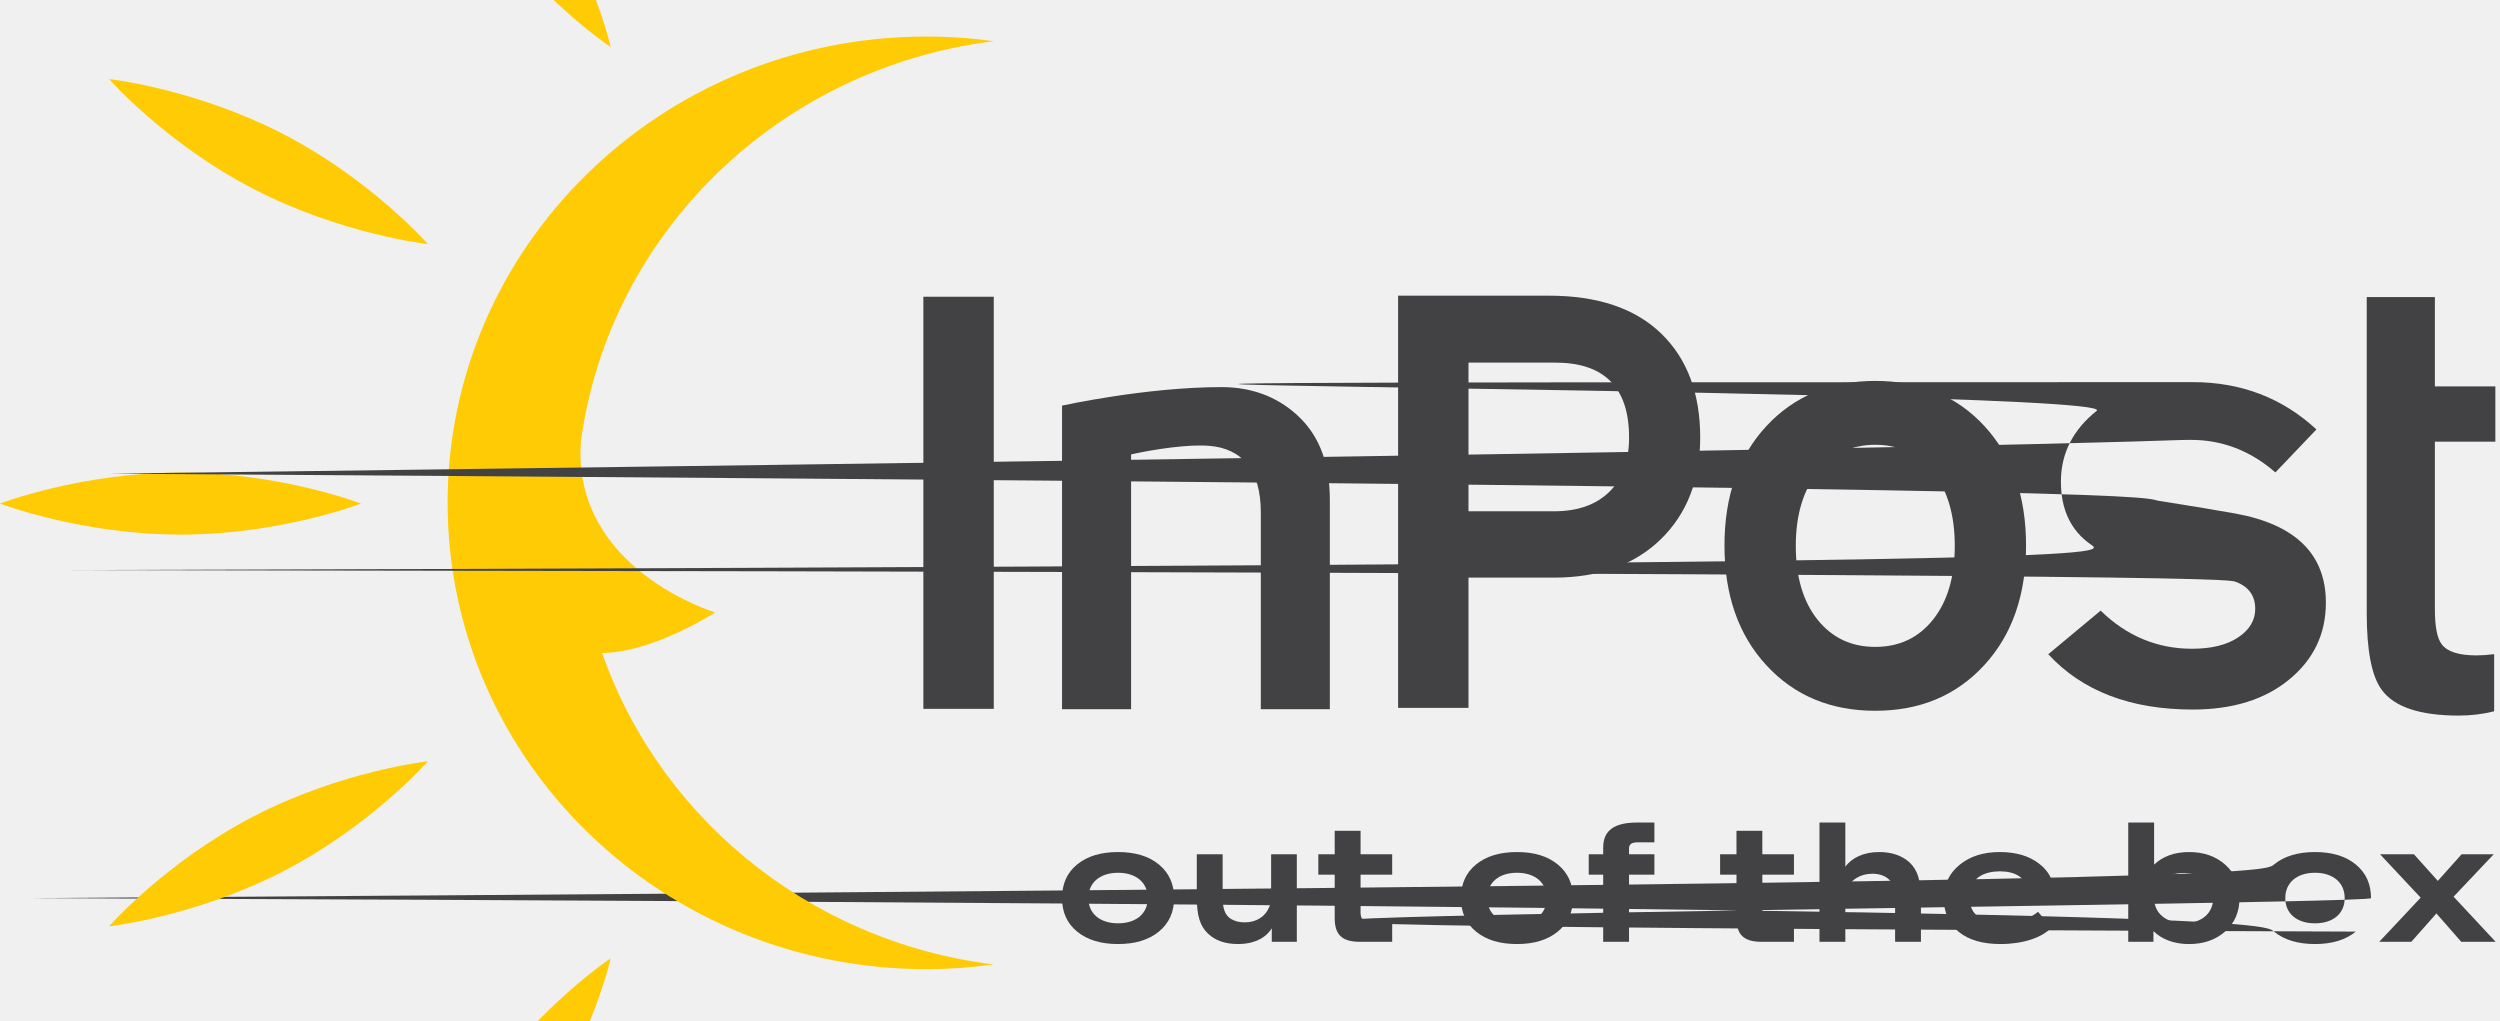
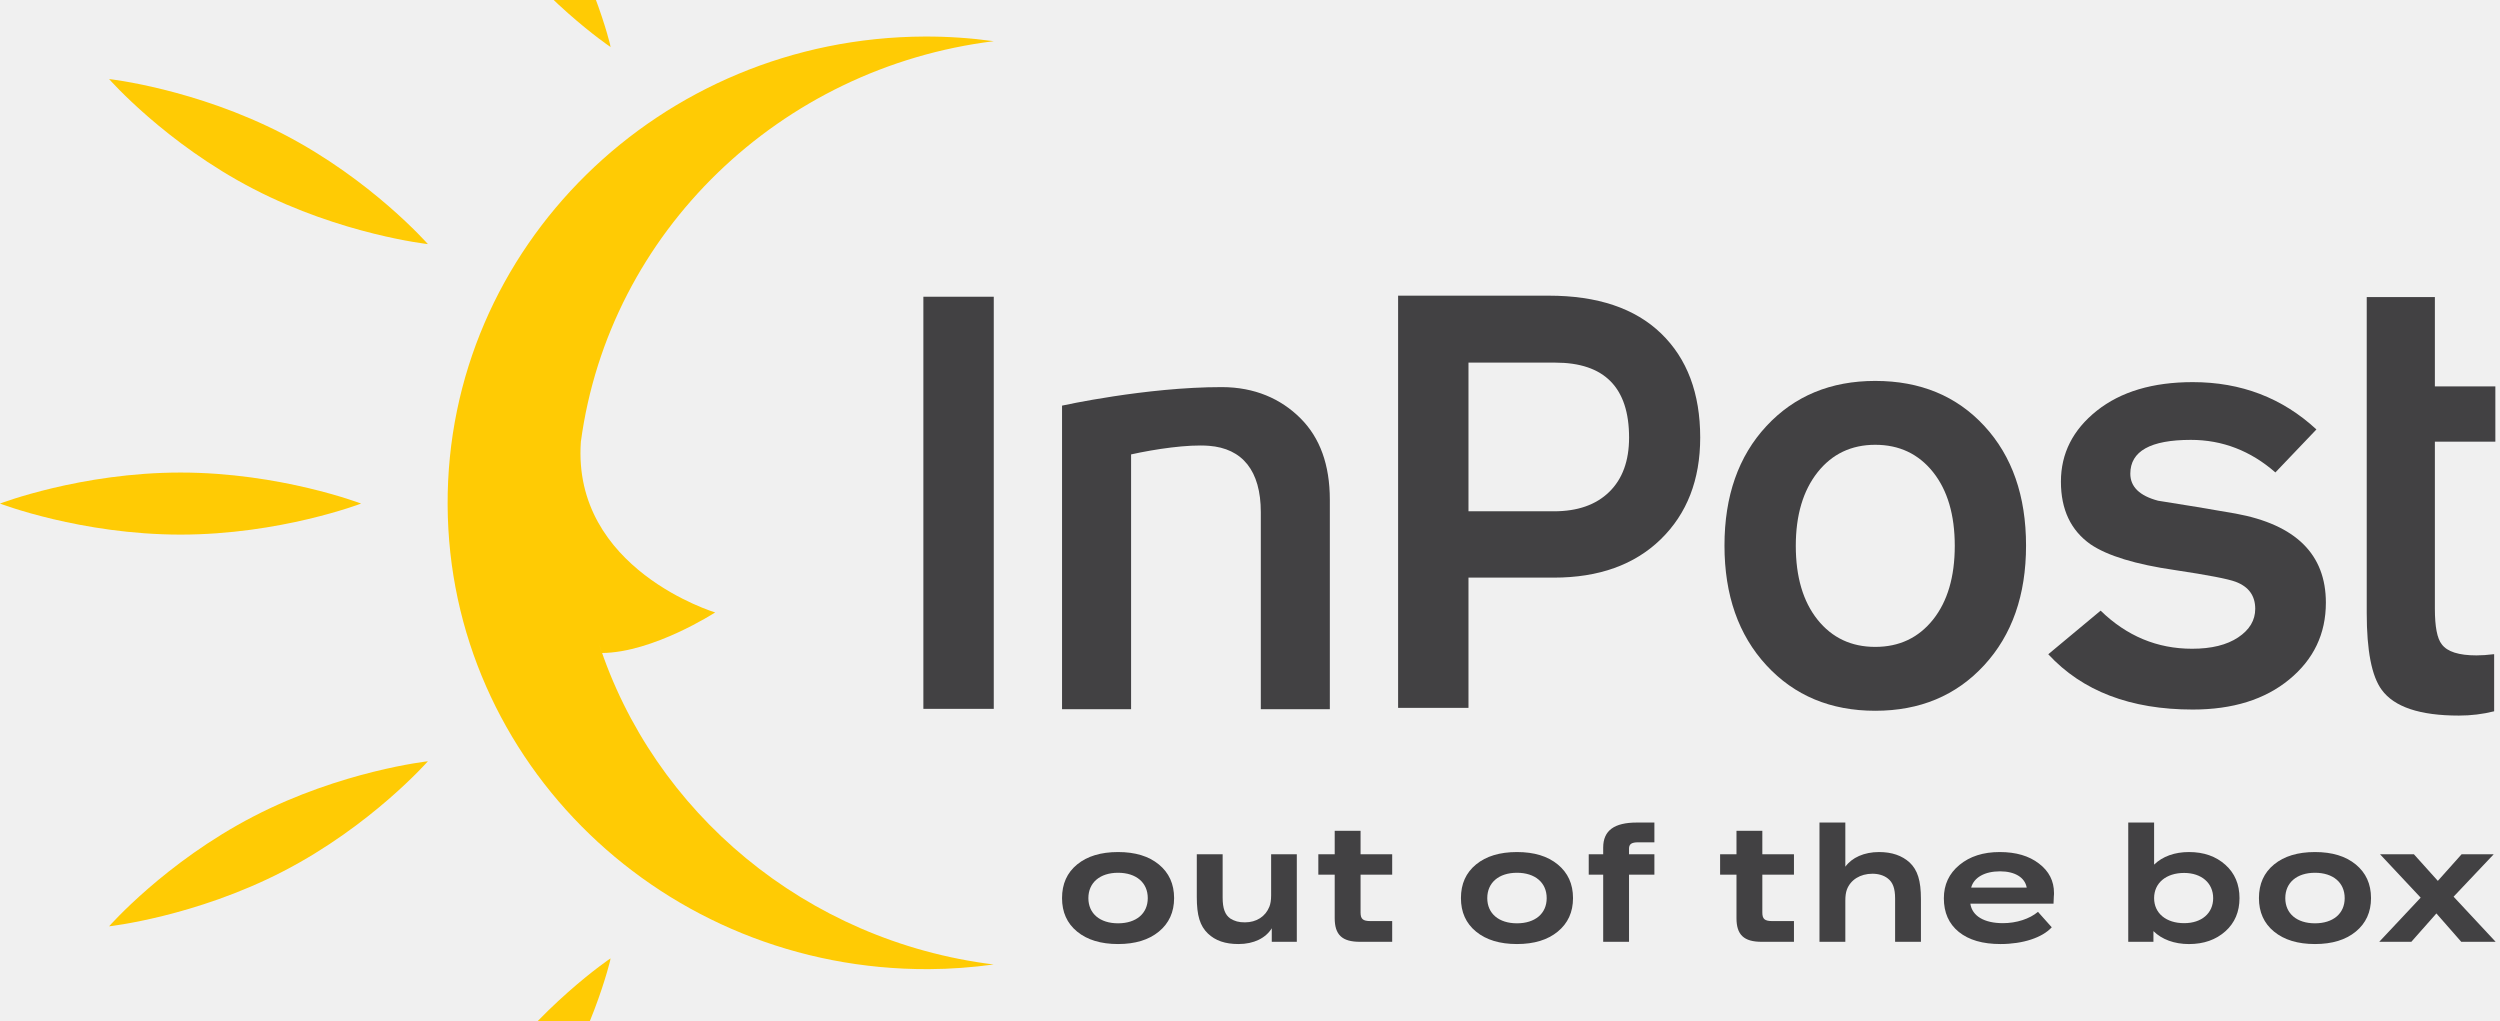
<svg xmlns="http://www.w3.org/2000/svg" xmlns:xlink="http://www.w3.org/1999/xlink" width="120px" height="49px" viewBox="0 12 120 49" version="1.1">
  <defs>
    <polygon id="path-1" points="0.127 0.015 9.82 0.015 9.82 14.006 0.127 14.006" />
    <polygon id="path-3" points="0.127 0.19 9.82 0.19 9.82 14.182 0.127 14.182" />
    <polygon id="path-5" points="0 71.985 119.791 71.985 119.791 0.273 0 0.273" />
  </defs>
  <g id="InPost-www" stroke="none" stroke-width="1" fill="none" fill-rule="evenodd">
    <g id="strona-glowna" transform="translate(-154, -11)">
      <g id="header">
        <g id="logo" transform="translate(154, 11)">
          <g>
            <path d="M51.702,56.717 C51.216,56.319 50.978,55.783 50.978,55.11 C50.978,54.428 51.216,53.893 51.702,53.494 C52.188,53.096 52.843,52.898 53.667,52.898 C54.492,52.898 55.139,53.096 55.625,53.494 C56.11,53.893 56.357,54.428 56.357,55.11 C56.357,55.783 56.11,56.319 55.625,56.717 C55.139,57.115 54.492,57.314 53.667,57.314 C52.843,57.314 52.188,57.115 51.702,56.717 M55.093,55.11 C55.093,54.367 54.538,53.893 53.667,53.893 C52.797,53.893 52.242,54.367 52.242,55.11 C52.242,55.852 52.797,56.319 53.667,56.319 C54.538,56.319 55.093,55.852 55.093,55.11" id="Fill-1" fill="#424143" />
            <path d="M61.014,53.004 L62.247,53.004 L62.247,57.207 L61.045,57.207 L61.045,56.556 C60.76,57.023 60.189,57.314 59.449,57.314 C58.81,57.314 58.34,57.153 57.978,56.808 C57.6,56.442 57.446,55.952 57.446,55.056 L57.446,53.004 L58.687,53.004 L58.687,55.087 C58.687,55.607 58.802,55.914 59.056,56.09 C59.272,56.22 59.457,56.273 59.758,56.273 C60.313,56.273 60.744,55.99 60.929,55.523 C60.983,55.393 61.014,55.209 61.014,54.987 L61.014,53.004 Z" id="Fill-3" fill="#424143" />
            <path d="M66.825,56.212 L66.825,57.207 L65.276,57.207 C64.42,57.207 64.066,56.87 64.066,56.074 L64.066,53.984 L63.28,53.984 L63.28,53.004 L64.066,53.004 L64.066,51.88 L65.307,51.88 L65.307,53.004 L66.825,53.004 L66.825,53.984 L65.307,53.984 L65.307,55.798 C65.307,56.112 65.415,56.212 65.792,56.212 L66.825,56.212 Z" id="Fill-5" fill="#424143" />
            <path d="M70.85,56.717 C70.364,56.319 70.125,55.783 70.125,55.11 C70.125,54.428 70.364,53.893 70.85,53.494 C71.335,53.096 71.99,52.898 72.815,52.898 C73.639,52.898 74.287,53.096 74.772,53.494 C75.258,53.893 75.505,54.428 75.505,55.11 C75.505,55.783 75.258,56.319 74.772,56.717 C74.287,57.115 73.639,57.314 72.815,57.314 C71.99,57.314 71.335,57.115 70.85,56.717 M74.241,55.11 C74.241,54.367 73.686,53.893 72.815,53.893 C71.944,53.893 71.389,54.367 71.389,55.11 C71.389,55.852 71.944,56.319 72.815,56.319 C73.686,56.319 74.241,55.852 74.241,55.11" id="Fill-7" fill="#424143" />
            <path d="M79.411,52.431 L78.633,52.431 C78.317,52.431 78.193,52.515 78.193,52.736 L78.193,53.005 L79.411,53.005 L79.411,53.984 L78.193,53.984 L78.193,57.207 L76.953,57.207 L76.953,53.984 L76.259,53.984 L76.259,53.005 L76.953,53.005 L76.953,52.683 C76.953,51.864 77.484,51.482 78.571,51.482 L79.411,51.482 L79.411,52.431 Z" id="Fill-9" fill="#424143" />
            <path d="M86.11,56.212 L86.11,57.207 L84.562,57.207 C83.706,57.207 83.351,56.87 83.351,56.074 L83.351,53.984 L82.565,53.984 L82.565,53.004 L83.351,53.004 L83.351,51.88 L84.592,51.88 L84.592,53.004 L86.11,53.004 L86.11,53.984 L84.592,53.984 L84.592,55.798 C84.592,56.112 84.7,56.212 85.078,56.212 L86.11,56.212 Z" id="Fill-11" fill="#424143" />
            <path d="M87.335,57.207 L87.335,51.481 L88.576,51.481 L88.576,53.602 C88.891,53.166 89.477,52.898 90.194,52.898 C90.81,52.898 91.296,53.066 91.666,53.403 C92.043,53.762 92.205,54.267 92.205,55.155 L92.205,57.207 L90.965,57.207 L90.965,55.125 C90.965,54.643 90.856,54.352 90.617,54.168 C90.425,54.015 90.162,53.939 89.877,53.939 C89.292,53.939 88.83,54.229 88.652,54.696 C88.598,54.842 88.576,55.017 88.576,55.232 L88.576,57.207 L87.335,57.207 Z" id="Fill-13" fill="#424143" />
            <path d="M94.022,56.732 C93.544,56.342 93.305,55.806 93.305,55.117 C93.305,54.467 93.552,53.931 94.053,53.517 C94.554,53.104 95.194,52.898 95.987,52.898 C96.766,52.898 97.39,53.081 97.868,53.449 C98.353,53.816 98.592,54.291 98.592,54.865 C98.592,54.918 98.592,54.964 98.584,55.018 C98.584,55.072 98.577,55.186 98.569,55.377 L94.577,55.377 C94.662,55.967 95.24,56.312 96.142,56.312 C96.789,56.312 97.428,56.105 97.822,55.768 L98.484,56.51 C98.029,57.008 97.097,57.314 96.026,57.314 C95.17,57.314 94.508,57.123 94.022,56.732 M94.616,54.604 L97.282,54.604 C97.197,54.122 96.72,53.824 96.002,53.824 C95.271,53.824 94.747,54.114 94.616,54.604" id="Fill-15" fill="#424143" />
            <path d="M102.156,57.207 L102.156,51.481 L103.397,51.481 L103.397,53.502 C103.805,53.104 104.391,52.898 105.069,52.898 C105.785,52.898 106.363,53.104 106.818,53.51 C107.272,53.916 107.496,54.451 107.496,55.11 C107.496,55.76 107.272,56.297 106.818,56.702 C106.363,57.108 105.785,57.315 105.069,57.315 C104.367,57.315 103.767,57.092 103.365,56.694 L103.365,57.207 L102.156,57.207 Z M106.232,55.11 C106.232,54.383 105.67,53.901 104.838,53.901 C103.975,53.901 103.397,54.383 103.397,55.11 C103.397,55.837 103.975,56.312 104.838,56.312 C105.678,56.312 106.232,55.837 106.232,55.11 L106.232,55.11 Z" id="Fill-17" fill="#424143" />
-             <path d="M109.154,56.717 C108.668,56.319 108.429,55.501 1.429,55.11 C108.429,54.428 108.668,53.893 109.154,53.494 C109.64,53.096 110.295,52.898 111.119,52.898 C111.944,52.898 112.591,53.096 113.077,53.494 C113.562,53.893 113.809,54.428 113.809,55.11 C113.809,55.501 2.562,56.319 113.077,56.717 C112.591,57.115 111.944,57.314 111.119,57.314 C110.295,57.314 109.64,57.115 109.154,56.717 M112.545,55.11 C112.545,54.367 111.99,53.893 111.119,53.893 C110.248,53.893 109.694,54.367 109.694,55.11 C109.694,55.852 110.248,56.319 111.119,56.319 C111.99,56.319 112.545,55.852 112.545,55.11" id="Fill-19" fill="#424143" />
+             <path d="M109.154,56.717 C108.668,56.319 108.429,55.783 108.429,55.11 C108.429,54.428 108.668,53.893 109.154,53.494 C109.64,53.096 110.295,52.898 111.119,52.898 C111.944,52.898 112.591,53.096 113.077,53.494 C113.562,53.893 113.809,54.428 113.809,55.11 C113.809,55.783 113.562,56.319 113.077,56.717 C112.591,57.115 111.944,57.314 111.119,57.314 C110.295,57.314 109.64,57.115 109.154,56.717 M112.545,55.11 C112.545,54.367 111.99,53.893 111.119,53.893 C110.248,53.893 109.694,54.367 109.694,55.11 C109.694,55.852 110.248,56.319 111.119,56.319 C111.99,56.319 112.545,55.852 112.545,55.11" id="Fill-19" fill="#424143" />
            <polygon id="Fill-21" fill="#424143" points="119.791 57.207 118.141 57.207 116.947 55.845 115.744 57.207 114.203 57.207 116.192 55.087 114.242 53.005 115.868 53.005 117.016 54.282 118.157 53.005 119.698 53.005 117.772 55.041" />
            <path d="M63.832,46.041 L60.519,46.041 L60.519,36.585 C60.519,34.594 59.635,33.522 58.029,33.399 C57.029,33.321 55.443,33.556 54.292,33.812 L54.292,46.041 L50.978,46.041 L50.978,31.47 C50.978,31.47 55.008,30.578 58.648,30.581 C60.222,30.583 61.48,31.138 62.42,32.075 C63.36,33.011 63.832,34.315 63.832,35.987 L63.832,46.041 Z" id="Fill-23" fill="#424143" />
            <path d="M119.719,46.142 C119.175,46.279 118.609,46.348 118.024,46.348 C116.156,46.348 114.923,45.936 114.322,45.111 C113.842,44.462 113.603,43.233 113.603,41.424 L113.603,26.259 L116.874,26.259 L116.874,30.547 L119.777,30.547 L119.777,33.201 L116.874,33.201 L116.874,41.217 C116.874,42.083 116.984,42.654 117.207,42.929 C117.468,43.282 118.024,43.459 118.873,43.459 C119.115,43.459 119.397,43.44 119.719,43.4 L119.719,46.142 Z" id="Fill-25" fill="#424143" />
            <path d="M17.333,36.171 C17.333,36.171 13.453,37.661 8.666,37.661 C3.88,37.661 5.49199062e-05,36.171 5.49199062e-05,36.171 C5.49199062e-05,36.171 3.88,34.682 8.666,34.682 C13.453,34.682 17.333,36.171 17.333,36.171" id="Fill-27" fill="#FFCB04" />
            <g id="Group-31" transform="translate(19.49657, 0.258)">
              <mask id="mask-2" fill="white">
                <use xlink:href="#path-1" />
              </mask>
              <g id="Clip-30" />
              <path d="M9.82,14.006 C9.82,14.006 6.382,11.706 3.705,7.843 C1.029,3.979 0.127,0.015 0.127,0.015 C0.127,0.015 3.565,2.314 6.242,6.177 C8.918,10.041 9.82,14.006 9.82,14.006" id="Fill-29" fill="#FFCB04" mask="url(#mask-2)" />
            </g>
            <path d="M20.539,23.717 C20.539,23.717 16.395,23.258 12.169,21.07 C7.943,18.883 5.236,15.794 5.236,15.794 C5.236,15.794 9.379,16.252 13.606,18.44 C17.832,20.628 20.539,23.717 20.539,23.717" id="Fill-32" fill="#FFCB04" />
            <path d="M28.901,43.344 C31.361,43.32 34.328,41.397 34.328,41.397 C34.328,41.397 27.449,39.329 27.882,33.201 C29.238,23.143 37.437,15.247 47.701,13.977 C46.612,13.827 45.501,13.749 44.369,13.754 C31.674,13.81 21.429,23.877 21.486,36.238 C21.543,48.599 31.881,58.575 44.576,58.519 C45.635,58.515 46.675,58.434 47.695,58.295 C38.687,57.177 31.355,50.992 28.725,42.819" id="Fill-34" fill="#FFCB04" />
            <g id="Group-38" transform="translate(19.49657, 57.80345)">
              <mask id="mask-4" fill="white">
                <use xlink:href="#path-3" />
              </mask>
              <g id="Clip-37" />
              <path d="M9.82,0.19 C9.82,0.19 6.382,2.49 3.705,6.354 C1.029,10.217 0.127,14.182 0.127,14.182 C0.127,14.182 3.565,11.882 6.242,8.019 C8.918,4.155 9.82,0.19 9.82,0.19" id="Fill-36" fill="#FFCB04" mask="url(#mask-4)" />
            </g>
            <path d="M20.539,48.541 C20.539,48.541 16.395,48.999 12.169,51.188 C7.943,53.375 5.236,56.464 5.236,56.464 C5.236,56.464 9.379,56.005 13.606,53.817 C17.832,51.629 20.539,48.541 20.539,48.541" id="Fill-39" fill="#FFCB04" />
            <mask id="mask-6" fill="white">
              <use xlink:href="#path-5" />
            </mask>
            <g id="Clip-42" />
            <polygon id="Fill-41" fill="#424143" mask="url(#mask-6)" points="44.322 46.025 47.701 46.025 47.701 26.243 44.322 26.243" />
            <path d="M78.196,33.003 C78.196,30.605 77.014,29.406 74.654,29.406 L70.487,29.406 L70.487,36.542 L74.591,36.542 C75.723,36.542 76.606,36.233 77.242,35.613 C77.877,34.994 78.196,34.124 78.196,33.003 M81.61,33.003 C81.61,35.028 80.978,36.655 79.718,37.884 C78.456,39.112 76.744,39.726 74.584,39.726 L70.487,39.726 L70.487,45.978 L67.109,45.978 L67.109,26.192 L74.342,26.192 C76.683,26.192 78.481,26.797 79.733,28.006 C80.984,29.215 81.61,30.881 81.61,33.003" id="Fill-43" fill="#424143" mask="url(#mask-6)" />
            <path d="M93.829,38.201 C93.829,36.711 93.48,35.531 92.785,34.659 C92.087,33.787 91.164,33.35 90.012,33.35 C88.862,33.35 87.938,33.792 87.241,34.673 C86.546,35.556 86.198,36.73 86.198,38.201 C86.198,39.69 86.546,40.87 87.241,41.743 C87.938,42.615 88.862,43.051 90.012,43.051 C91.164,43.051 92.087,42.615 92.785,41.743 C93.48,40.87 93.829,39.69 93.829,38.201 M97.25,38.186 C97.25,40.564 96.579,42.481 95.236,43.936 C93.892,45.391 92.153,46.117 90.012,46.117 C87.874,46.117 86.131,45.391 84.789,43.936 C83.446,42.481 82.775,40.564 82.775,38.186 C82.775,35.808 83.446,33.896 84.789,32.451 C86.131,31.006 87.874,30.284 90.012,30.284 C92.172,30.284 93.919,31.006 95.252,32.451 C96.583,33.896 97.25,35.808 97.25,38.186" id="Fill-44" fill="#424143" mask="url(#mask-6)" />
-             <path d="M111.642,40.928 C111.642,42.422 111.057,43.65 109.885,44.614 C108.715,45.578 107.169,46.058 105.253,46.058 C102.264,46.058 99.953,45.174 98.317,43.404 L100.83,41.311 C102.083,42.531 103.547,43.14 105.222,43.14 C106.152,43.14 106.888,42.958 107.434,42.594 C107.978,42.23 108.251,41.774 108.251,41.223 C108.251,40.594 107.937,40.161 107.312,39.926 C106.949,39.788 105.98,39.501 3.405,39.365 C102.507,39.091 101.155,38.677 100.346,38.127 C99.397,37.459 98.924,36.456 98.924,35.12 C98.924,33.763 99.499,32.628 100.649,31.713 C101.8,30.501 4.334,30.342 105.253,30.342 C107.573,30.342 109.552,31.1 111.188,32.613 L109.219,34.677 C108.028,33.636 106.675,33.114 105.161,33.114 C103.223,33.114 102.255,33.501 5.255,34.737 C102.255,35.365 102.698,35.798 103.587,36.034 C104.838,36.229 106.08,36.436 107.312,36.652 C110.198,37.183 111.642,38.608 111.642,40.928" id="Fill-45" fill="#424143" mask="url(#mask-6)" />
+             <path d="M111.642,40.928 C111.642,42.422 111.057,43.65 109.885,44.614 C108.715,45.578 107.169,46.058 105.253,46.058 C102.264,46.058 99.953,45.174 98.317,43.404 L100.83,41.311 C102.083,42.531 103.547,43.14 105.222,43.14 C106.152,43.14 106.888,42.958 107.434,42.594 C107.978,42.23 108.251,41.774 108.251,41.223 C108.251,40.594 107.937,40.161 107.312,39.926 C106.949,39.788 105.98,39.602 104.405,39.365 C102.507,39.091 101.155,38.677 100.346,38.127 C99.397,37.459 98.924,36.456 98.924,35.12 C98.924,33.763 99.499,32.628 100.649,31.713 C101.8,30.8 103.334,30.342 105.253,30.342 C107.573,30.342 109.552,31.1 111.188,32.613 L109.219,34.677 C108.028,33.636 106.675,33.114 105.161,33.114 C103.223,33.114 102.255,33.656 102.255,34.737 C102.255,35.365 102.698,35.798 103.587,36.034 C104.838,36.229 106.08,36.436 107.312,36.652 C110.198,37.183 111.642,38.608 111.642,40.928" id="Fill-45" fill="#424143" mask="url(#mask-6)" />
          </g>
        </g>
      </g>
    </g>
  </g>
</svg>
